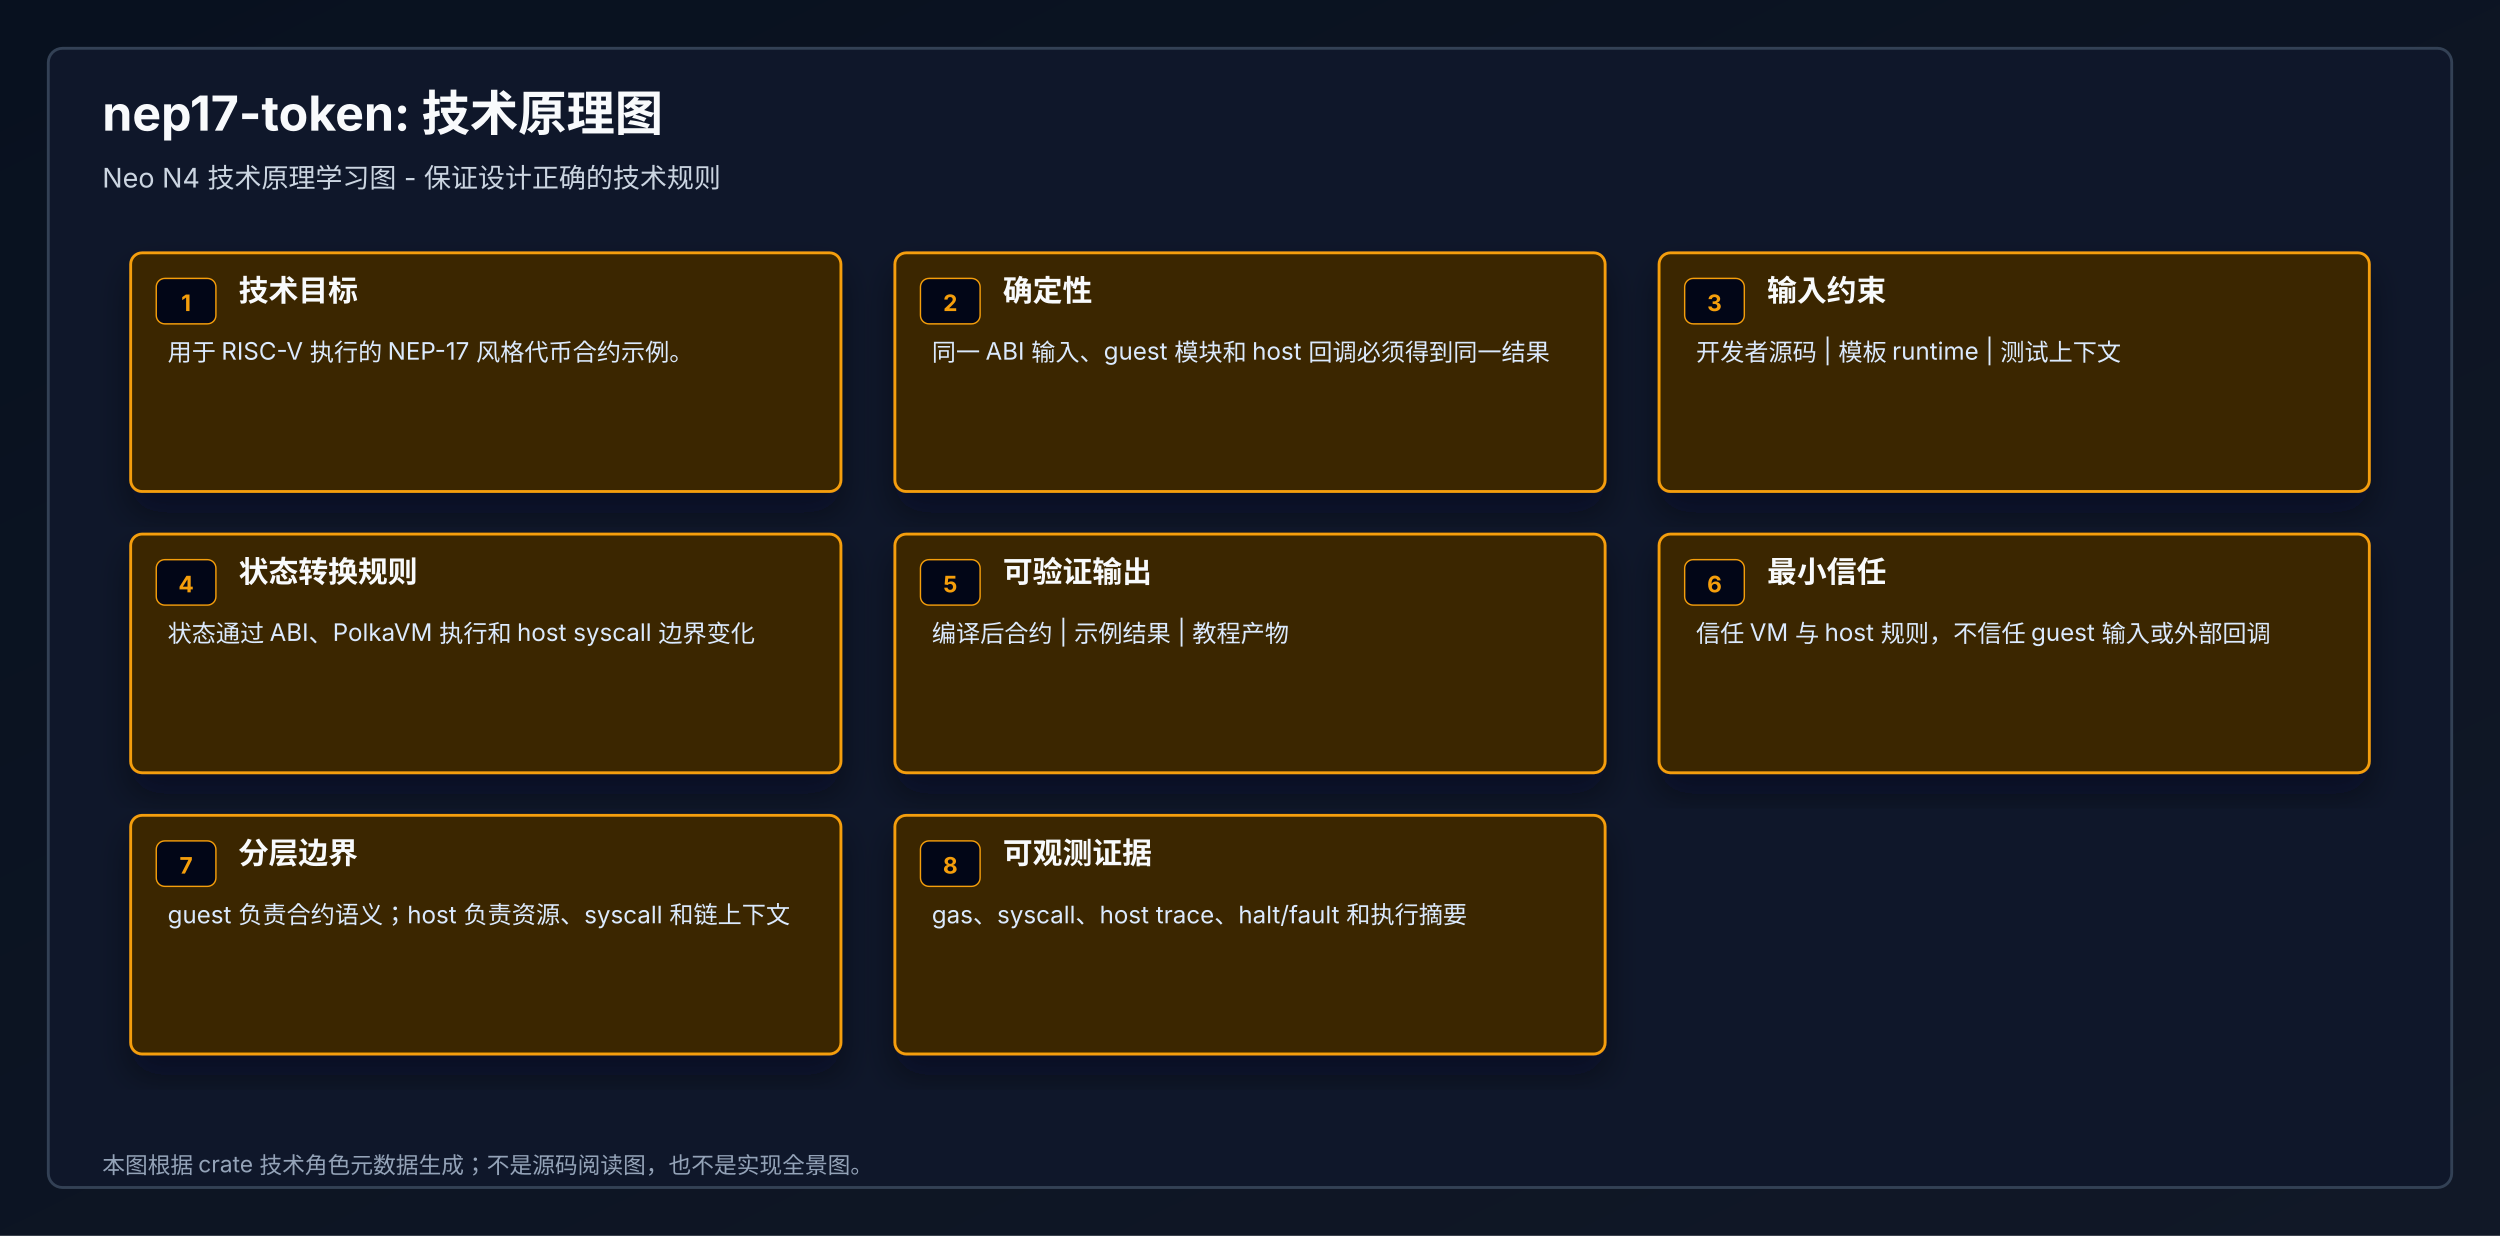
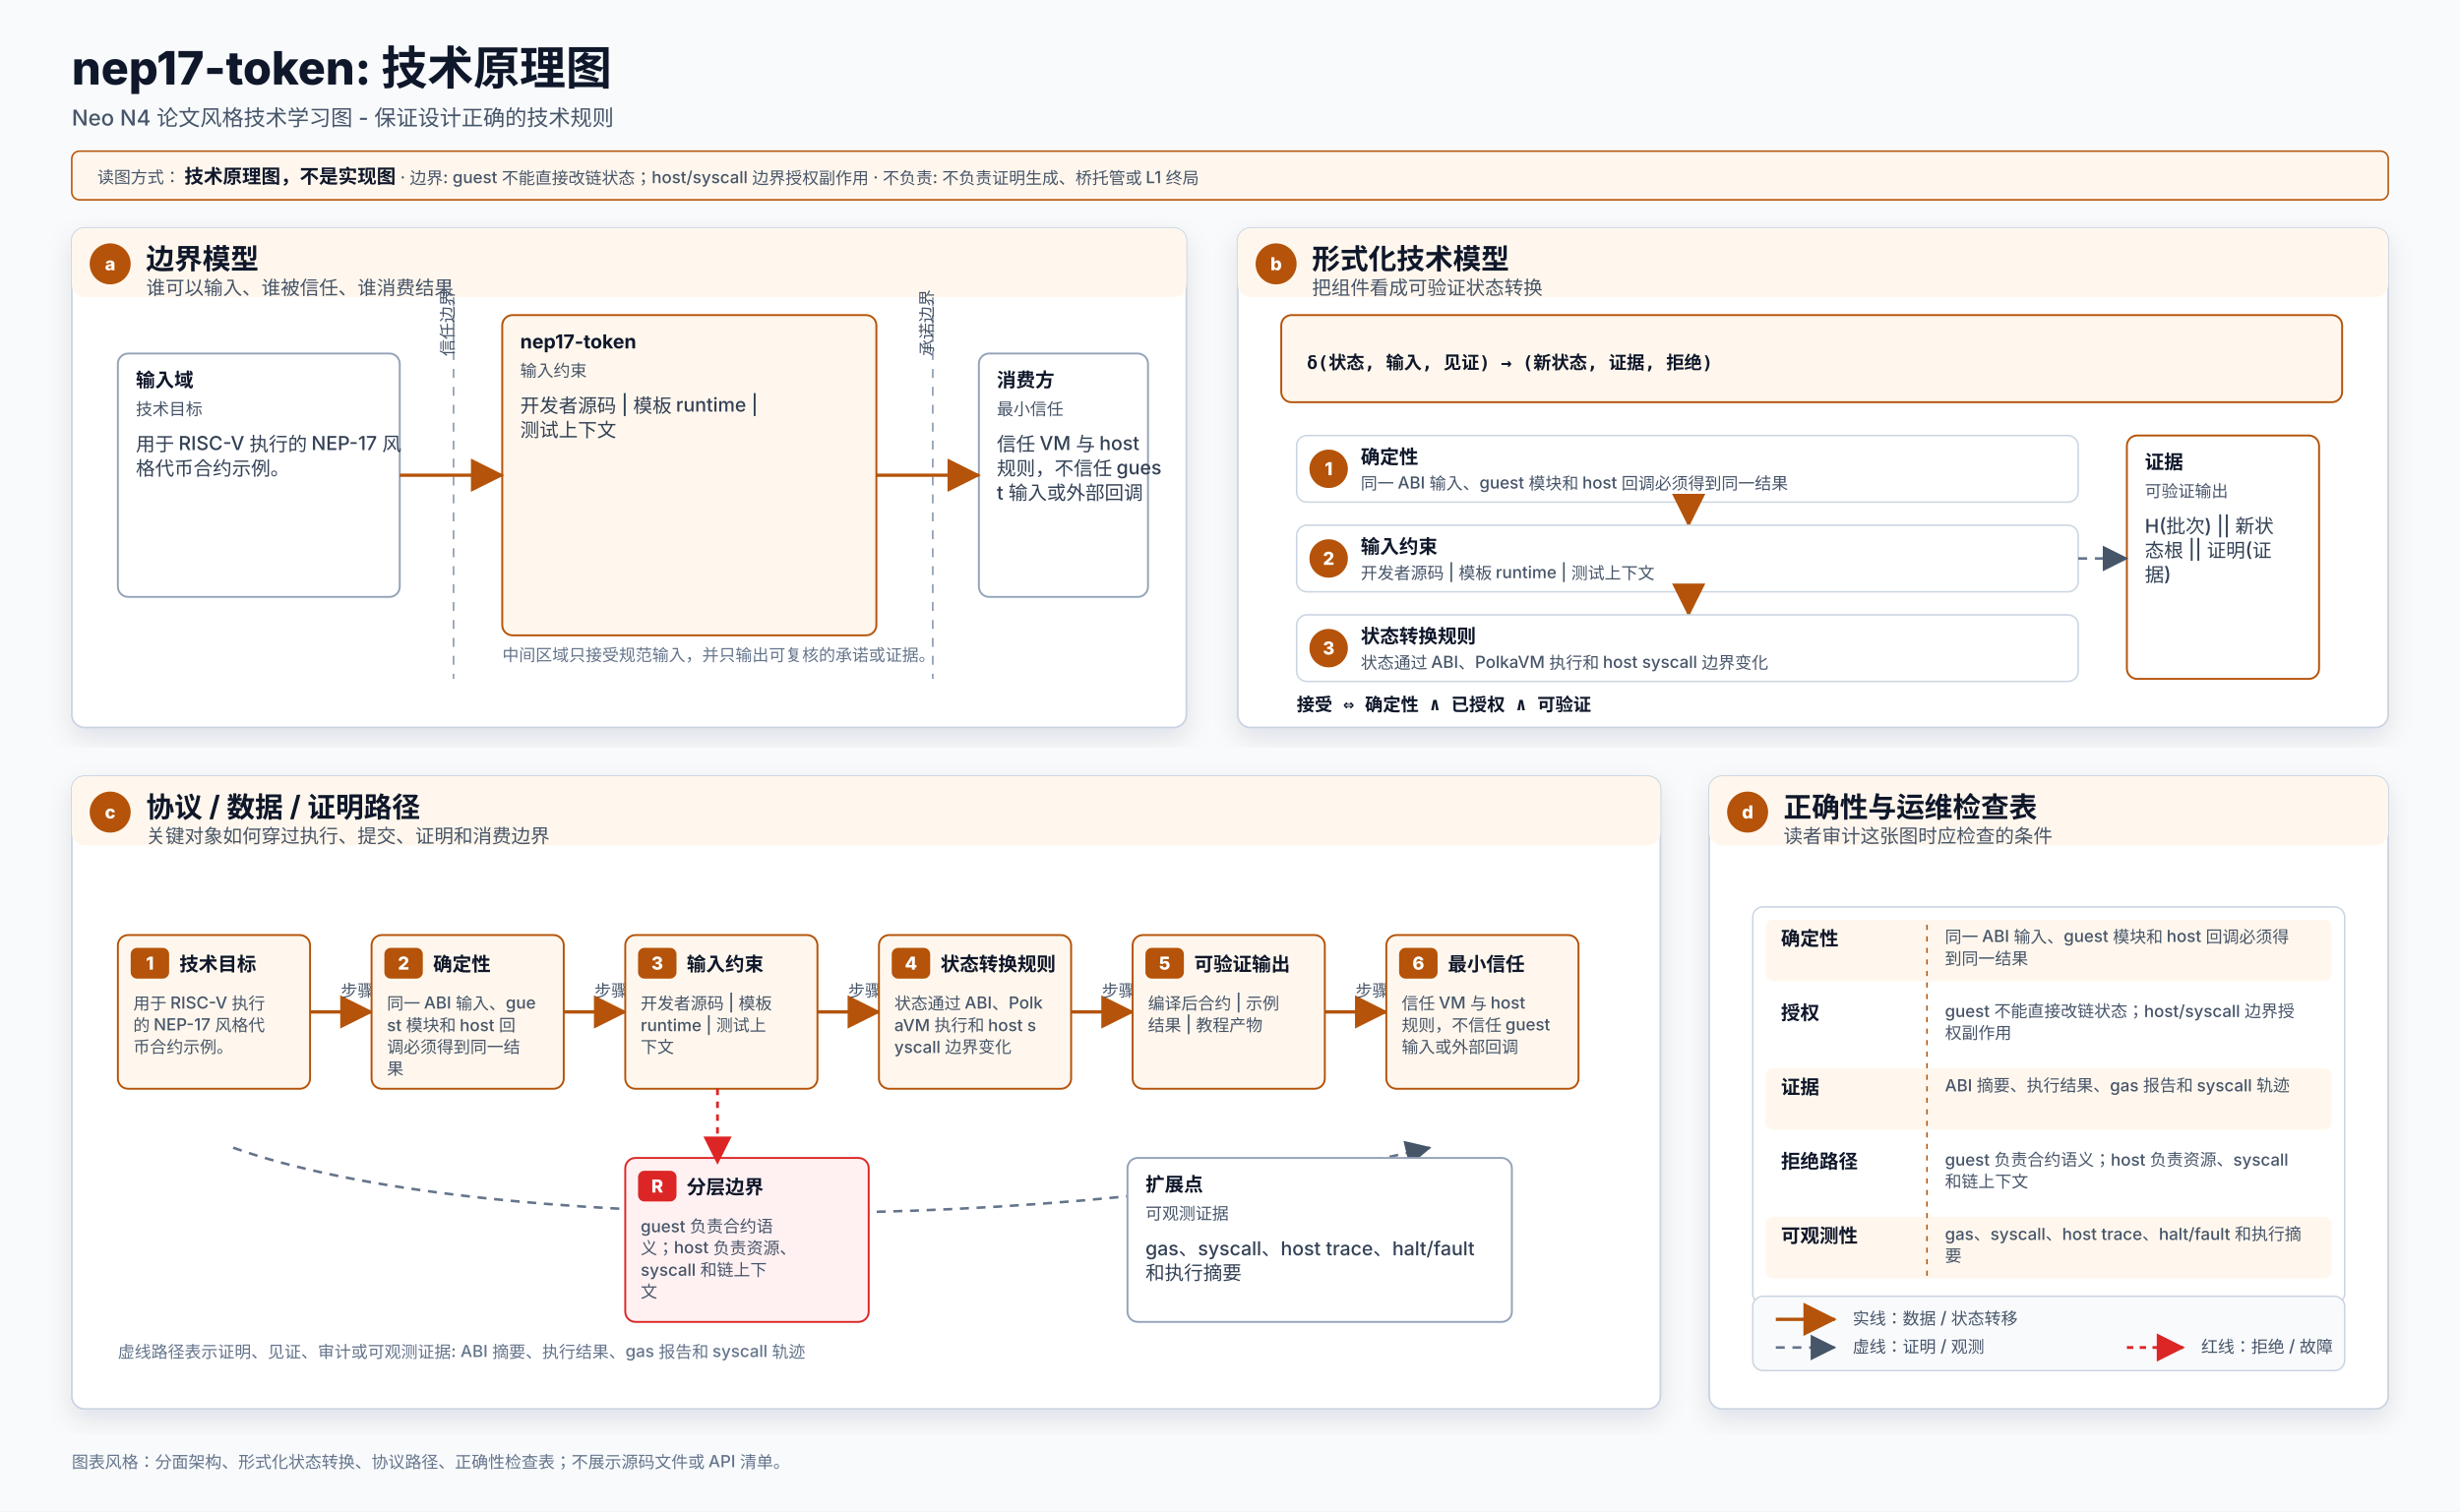
- <svg xmlns="http://www.w3.org/2000/svg" width="1760" height="870" viewBox="0 0 1760 870" role="img" aria-label="nep17-token 技术原理图">
+ <svg xmlns="http://www.w3.org/2000/svg" width="1920" height="1180" viewBox="0 0 1920 1180" role="img" aria-label="nep17-token 技术原理图">
  <defs>
-     <linearGradient id="bg" x1="0" y1="0" x2="1" y2="1">
-       <stop offset="0%" stop-color="#08111f" />
-       <stop offset="100%" stop-color="#111827" />
-     </linearGradient>
-     <filter id="shadow" x="-15%" y="-15%" width="130%" height="130%">
-       <feDropShadow dx="0" dy="14" stdDeviation="12" flood-color="#020617" flood-opacity="0.42" />
+     <marker id="arrow" viewBox="0 0 10 10" refX="9.4" refY="5" markerWidth="10" markerHeight="10" orient="auto">
+       <path d="M0,0 L10,5 L0,10 Z" fill="#475569" />
+     </marker>
+     <marker id="arrowAccent" viewBox="0 0 10 10" refX="9.4" refY="5" markerWidth="10" markerHeight="10" orient="auto">
+       <path d="M0,0 L10,5 L0,10 Z" fill="#b45309" />
+     </marker>
+     <marker id="arrowFault" viewBox="0 0 10 10" refX="9.4" refY="5" markerWidth="10" markerHeight="10" orient="auto">
+       <path d="M0,0 L10,5 L0,10 Z" fill="#dc2626" />
+     </marker>
+     <filter id="paperShadow" x="-3%" y="-4%" width="106%" height="108%">
+       <feDropShadow dx="0" dy="8" stdDeviation="10" flood-color="#0f172a" flood-opacity="0.10" />
    </filter>
+     <style>
+ .bg{fill:#f8fafc}.panel{fill:#ffffff;stroke:#cbd5e1;stroke-width:1.5;filter:url(#paperShadow)}
+ .panelTitle{font:700 22px 'Inter','Segoe UI',Arial,sans-serif;fill:#0f172a}.panelSub{font:500 15px 'Inter','Segoe UI',Arial,sans-serif;fill:#475569}
+ .title{font:800 36px 'Inter','Segoe UI',Arial,sans-serif;fill:#0f172a}.subtitle{font:500 17px 'Inter','Segoe UI',Arial,sans-serif;fill:#475569}
+ .small{font:500 13px 'Inter','Segoe UI',Arial,sans-serif;fill:#475569}.body{font:500 15px 'Inter','Segoe UI',Arial,sans-serif;fill:#334155}
+ .bodyStrong{font:750 15px 'Inter','Segoe UI',Arial,sans-serif;fill:#0f172a}.mono{font:650 14px 'Cascadia Mono','SFMono-Regular',Consolas,monospace;fill:#0f172a}
+ .label{font:800 14px 'Inter','Segoe UI',Arial,sans-serif;fill:#ffffff}.caption{font:500 13px 'Inter','Segoe UI',Arial,sans-serif;fill:#64748b}
+ .arrow{stroke:#475569;stroke-width:2.2;fill:none;marker-end:url(#arrow)}.arrowAccent{stroke:#b45309;stroke-width:2.6;fill:none;marker-end:url(#arrowAccent)}.arrowDash{stroke:#64748b;stroke-width:2;fill:none;stroke-dasharray:7 6;marker-end:url(#arrow)}.arrowFault{stroke:#dc2626;stroke-width:2.2;fill:none;stroke-dasharray:5 5;marker-end:url(#arrowFault)}
+ </style>
  </defs>
-   <rect width="1760" height="100%" fill="url(#bg)" />
-   <rect x="34" y="34" width="1692" height="802" rx="10" fill="#0f172a" stroke="#334155" stroke-width="2" />
-   <text x="72" y="92" fill="#f8fafc" font-family="Inter,Segoe UI,Arial,sans-serif" font-size="34" font-weight="700">nep17-token: 技术原理图</text>
-   <text x="72" y="132" fill="#cbd5e1" font-family="Inter,Segoe UI,Arial,sans-serif" font-size="19">Neo N4 技术原理学习图 - 保证设计正确的技术规则</text>
-   <rect x="92" y="178" width="500" height="168" rx="8" fill="#3a2500" stroke="#f59e0b" stroke-width="2" filter="url(#shadow)" />
-   <rect x="110" y="196" width="42" height="32" rx="6" fill="#020617" stroke="#f59e0b" stroke-width="1" />
-   <text x="131" y="219" text-anchor="middle" fill="#f59e0b" font-family="Inter,Segoe UI,Arial,sans-serif" font-size="16" font-weight="700">1</text>
-   <text x="168" y="212" fill="#f8fafc" font-family="Inter,Segoe UI,Arial,sans-serif" font-size="21" font-weight="700">技术目标</text>
-   <text x="118" y="254" fill="#dbeafe" font-family="Inter,Segoe UI,Arial,sans-serif" font-size="17">用于 RISC-V 执行的 NEP-17 风格代币合约示例。</text>
-   <rect x="630" y="178" width="500" height="168" rx="8" fill="#3a2500" stroke="#f59e0b" stroke-width="2" filter="url(#shadow)" />
-   <rect x="648" y="196" width="42" height="32" rx="6" fill="#020617" stroke="#f59e0b" stroke-width="1" />
-   <text x="669" y="219" text-anchor="middle" fill="#f59e0b" font-family="Inter,Segoe UI,Arial,sans-serif" font-size="16" font-weight="700">2</text>
-   <text x="706" y="212" fill="#f8fafc" font-family="Inter,Segoe UI,Arial,sans-serif" font-size="21" font-weight="700">确定性</text>
-   <text x="656" y="254" fill="#dbeafe" font-family="Inter,Segoe UI,Arial,sans-serif" font-size="17">同一 ABI 输入、guest 模块和 host 回调必须得到同一结果</text>
-   <rect x="1168" y="178" width="500" height="168" rx="8" fill="#3a2500" stroke="#f59e0b" stroke-width="2" filter="url(#shadow)" />
-   <rect x="1186" y="196" width="42" height="32" rx="6" fill="#020617" stroke="#f59e0b" stroke-width="1" />
-   <text x="1207" y="219" text-anchor="middle" fill="#f59e0b" font-family="Inter,Segoe UI,Arial,sans-serif" font-size="16" font-weight="700">3</text>
-   <text x="1244" y="212" fill="#f8fafc" font-family="Inter,Segoe UI,Arial,sans-serif" font-size="21" font-weight="700">输入约束</text>
-   <text x="1194" y="254" fill="#dbeafe" font-family="Inter,Segoe UI,Arial,sans-serif" font-size="17">开发者源码 | 模板 runtime | 测试上下文</text>
-   <rect x="92" y="376" width="500" height="168" rx="8" fill="#3a2500" stroke="#f59e0b" stroke-width="2" filter="url(#shadow)" />
-   <rect x="110" y="394" width="42" height="32" rx="6" fill="#020617" stroke="#f59e0b" stroke-width="1" />
-   <text x="131" y="417" text-anchor="middle" fill="#f59e0b" font-family="Inter,Segoe UI,Arial,sans-serif" font-size="16" font-weight="700">4</text>
-   <text x="168" y="410" fill="#f8fafc" font-family="Inter,Segoe UI,Arial,sans-serif" font-size="21" font-weight="700">状态转换规则</text>
-   <text x="118" y="452" fill="#dbeafe" font-family="Inter,Segoe UI,Arial,sans-serif" font-size="17">状态通过 ABI、PolkaVM 执行和 host syscall 边界变化</text>
-   <rect x="630" y="376" width="500" height="168" rx="8" fill="#3a2500" stroke="#f59e0b" stroke-width="2" filter="url(#shadow)" />
-   <rect x="648" y="394" width="42" height="32" rx="6" fill="#020617" stroke="#f59e0b" stroke-width="1" />
-   <text x="669" y="417" text-anchor="middle" fill="#f59e0b" font-family="Inter,Segoe UI,Arial,sans-serif" font-size="16" font-weight="700">5</text>
-   <text x="706" y="410" fill="#f8fafc" font-family="Inter,Segoe UI,Arial,sans-serif" font-size="21" font-weight="700">可验证输出</text>
-   <text x="656" y="452" fill="#dbeafe" font-family="Inter,Segoe UI,Arial,sans-serif" font-size="17">编译后合约 | 示例结果 | 教程产物</text>
-   <rect x="1168" y="376" width="500" height="168" rx="8" fill="#3a2500" stroke="#f59e0b" stroke-width="2" filter="url(#shadow)" />
-   <rect x="1186" y="394" width="42" height="32" rx="6" fill="#020617" stroke="#f59e0b" stroke-width="1" />
-   <text x="1207" y="417" text-anchor="middle" fill="#f59e0b" font-family="Inter,Segoe UI,Arial,sans-serif" font-size="16" font-weight="700">6</text>
-   <text x="1244" y="410" fill="#f8fafc" font-family="Inter,Segoe UI,Arial,sans-serif" font-size="21" font-weight="700">最小信任</text>
-   <text x="1194" y="452" fill="#dbeafe" font-family="Inter,Segoe UI,Arial,sans-serif" font-size="17">信任 VM 与 host 规则，不信任 guest 输入或外部回调</text>
-   <rect x="92" y="574" width="500" height="168" rx="8" fill="#3a2500" stroke="#f59e0b" stroke-width="2" filter="url(#shadow)" />
-   <rect x="110" y="592" width="42" height="32" rx="6" fill="#020617" stroke="#f59e0b" stroke-width="1" />
-   <text x="131" y="615" text-anchor="middle" fill="#f59e0b" font-family="Inter,Segoe UI,Arial,sans-serif" font-size="16" font-weight="700">7</text>
-   <text x="168" y="608" fill="#f8fafc" font-family="Inter,Segoe UI,Arial,sans-serif" font-size="21" font-weight="700">分层边界</text>
-   <text x="118" y="650" fill="#dbeafe" font-family="Inter,Segoe UI,Arial,sans-serif" font-size="17">guest 负责合约语义；host 负责资源、syscall 和链上下文</text>
-   <rect x="630" y="574" width="500" height="168" rx="8" fill="#3a2500" stroke="#f59e0b" stroke-width="2" filter="url(#shadow)" />
-   <rect x="648" y="592" width="42" height="32" rx="6" fill="#020617" stroke="#f59e0b" stroke-width="1" />
-   <text x="669" y="615" text-anchor="middle" fill="#f59e0b" font-family="Inter,Segoe UI,Arial,sans-serif" font-size="16" font-weight="700">8</text>
-   <text x="706" y="608" fill="#f8fafc" font-family="Inter,Segoe UI,Arial,sans-serif" font-size="21" font-weight="700">可观测证据</text>
-   <text x="656" y="650" fill="#dbeafe" font-family="Inter,Segoe UI,Arial,sans-serif" font-size="17">gas、syscall、host trace、halt/fault 和执行摘要</text>
-   <text x="72" y="826" fill="#94a3b8" font-family="Inter,Segoe UI,Arial,sans-serif" font-size="16">本图根据 crate 技术角色元数据生成；不是源码阅读图，也不是实现全景图。</text>
+   <rect class="bg" width="1920" height="1180" />
+   <text x="56" y="66" class="title">nep17-token: 技术原理图</text>
+   <text x="56" y="98" class="subtitle">Neo N4 论文风格技术学习图 - 保证设计正确的技术规则</text>
+   <rect x="56" y="118" width="1808" height="38" rx="6" fill="#fff7ed" stroke="#b45309" stroke-width="1.2" />
+   <text x="76" y="143" class="small">读图方式： <tspan class="bodyStrong">技术原理图，不是实现图</tspan> · 边界: guest 不能直接改链状态；host/syscall 边界授权副作用 · 不负责: 不负责证明生成、桥托管或 L1 终局</text>
+   <rect x="56" y="178" width="870" height="390" rx="10" class="panel" />
+   <rect x="56" y="178" width="870" height="54" rx="10" fill="#fff7ed" stroke="#cbd5e1" stroke-width="0" />
+   <circle cx="86" cy="206" r="16" fill="#b45309" />
+   <text x="86" y="211" text-anchor="middle" class="label">a</text>
+   <text x="114" y="210" class="panelTitle">边界模型</text>
+   <text x="114" y="230" class="panelSub">谁可以输入、谁被信任、谁消费结果</text>
+   <rect x="966" y="178" width="898" height="390" rx="10" class="panel" />
+   <rect x="966" y="178" width="898" height="54" rx="10" fill="#fff7ed" stroke="#cbd5e1" stroke-width="0" />
+   <circle cx="996" cy="206" r="16" fill="#b45309" />
+   <text x="996" y="211" text-anchor="middle" class="label">b</text>
+   <text x="1024" y="210" class="panelTitle">形式化技术模型</text>
+   <text x="1024" y="230" class="panelSub">把组件看成可验证状态转换</text>
+   <rect x="56" y="606" width="1240" height="494" rx="10" class="panel" />
+   <rect x="56" y="606" width="1240" height="54" rx="10" fill="#fff7ed" stroke="#cbd5e1" stroke-width="0" />
+   <circle cx="86" cy="634" r="16" fill="#b45309" />
+   <text x="86" y="639" text-anchor="middle" class="label">c</text>
+   <text x="114" y="638" class="panelTitle">协议 / 数据 / 证明路径</text>
+   <text x="114" y="658" class="panelSub">关键对象如何穿过执行、提交、证明和消费边界</text>
+   <rect x="1334" y="606" width="530" height="494" rx="10" class="panel" />
+   <rect x="1334" y="606" width="530" height="54" rx="10" fill="#fff7ed" stroke="#cbd5e1" stroke-width="0" />
+   <circle cx="1364" cy="634" r="16" fill="#b45309" />
+   <text x="1364" y="639" text-anchor="middle" class="label">d</text>
+   <text x="1392" y="638" class="panelTitle">正确性与运维检查表</text>
+   <text x="1392" y="658" class="panelSub">读者审计这张图时应检查的条件</text>
+   <rect x="92" y="276" width="220" height="190" rx="8" fill="#ffffff" stroke="#94a3b8" stroke-width="1.5" />
+   <text x="106" y="302" class="bodyStrong">输入域</text>
+   <text x="106" y="324" class="small">技术目标</text>
+   <text x="106" y="352" class="body">用于 RISC-V 执行的 NEP-17 风</text>
+   <text x="106" y="371" class="body">格代币合约示例。</text>
+   <line x1="354" y1="232" x2="354" y2="530" stroke="#94a3b8" stroke-width="1.4" stroke-dasharray="7 7" />
+   <text x="354" y="252" class="small" text-anchor="middle" transform="rotate(-90 354 252)">信任边界</text>
+   <rect x="392" y="246" width="292" height="250" rx="8" fill="#fff7ed" stroke="#b45309" stroke-width="1.5" />
+   <text x="406" y="272" class="bodyStrong">nep17-token</text>
+   <text x="406" y="294" class="small">输入约束</text>
+   <text x="406" y="322" class="body">开发者源码 | 模板 runtime | </text>
+   <text x="406" y="341" class="body">测试上下文</text>
+   <line x1="728" y1="232" x2="728" y2="530" stroke="#94a3b8" stroke-width="1.4" stroke-dasharray="7 7" />
+   <text x="728" y="252" class="small" text-anchor="middle" transform="rotate(-90 728 252)">承诺边界</text>
+   <rect x="764" y="276" width="132" height="190" rx="8" fill="#ffffff" stroke="#94a3b8" stroke-width="1.5" />
+   <text x="778" y="302" class="bodyStrong">消费方</text>
+   <text x="778" y="324" class="small">最小信任</text>
+   <text x="778" y="352" class="body">信任 VM 与 host </text>
+   <text x="778" y="371" class="body">规则，不信任 gues</text>
+   <text x="778" y="390" class="body">t 输入或外部回调</text>
+   <path class="arrowAccent" d="M312 371 C338 371 358 371 392 371" />
+   <path class="arrowAccent" d="M684 371 C706 371 730 371 764 371" />
+   <text x="392" y="516" class="caption">中间区域只接受规范输入，并只输出可复核的承诺或证据。</text>
+   <rect x="1000" y="246" width="828" height="68" rx="8" fill="#fff7ed" stroke="#b45309" stroke-width="1.5" />
+   <text x="1020" y="288" class="mono">δ(状态, 输入, 见证) → (新状态, 证据, 拒绝)</text>
+   <rect x="1012" y="340" width="610" height="52" rx="8" fill="#ffffff" stroke="#cbd5e1" stroke-width="1.2" />
+   <circle cx="1037" cy="366" r="15" fill="#b45309" />
+   <text x="1037" y="371" text-anchor="middle" class="label">1</text>
+   <text x="1062" y="362" class="bodyStrong">确定性</text>
+   <text x="1062" y="382" class="small">同一 ABI 输入、guest 模块和 host 回调必须得到同一结果</text>
+   <path class="arrowAccent" d="M1318 392 L1318 410" />
+   <rect x="1012" y="410" width="610" height="52" rx="8" fill="#ffffff" stroke="#cbd5e1" stroke-width="1.2" />
+   <circle cx="1037" cy="436" r="15" fill="#b45309" />
+   <text x="1037" y="441" text-anchor="middle" class="label">2</text>
+   <text x="1062" y="432" class="bodyStrong">输入约束</text>
+   <text x="1062" y="452" class="small">开发者源码 | 模板 runtime | 测试上下文</text>
+   <path class="arrowAccent" d="M1318 462 L1318 480" />
+   <rect x="1012" y="480" width="610" height="52" rx="8" fill="#ffffff" stroke="#cbd5e1" stroke-width="1.2" />
+   <circle cx="1037" cy="506" r="15" fill="#b45309" />
+   <text x="1037" y="511" text-anchor="middle" class="label">3</text>
+   <text x="1062" y="502" class="bodyStrong">状态转换规则</text>
+   <text x="1062" y="522" class="small">状态通过 ABI、PolkaVM 执行和 host syscall 边界变化</text>
+   <rect x="1660" y="340" width="150" height="190" rx="8" fill="#ffffff" stroke="#b45309" stroke-width="1.5" />
+   <text x="1674" y="366" class="bodyStrong">证据</text>
+   <text x="1674" y="388" class="small">可验证输出</text>
+   <text x="1674" y="416" class="body">H(批次) || 新状</text>
+   <text x="1674" y="435" class="body">态根 || 证明(证</text>
+   <text x="1674" y="454" class="body">据)</text>
+   <path class="arrowDash" d="M1622 436 C1642 436 1648 436 1660 436" />
+   <text x="1012" y="555" class="mono">接受 ⇔ 确定性 ∧ 已授权 ∧ 可验证</text>
+   <rect x="92" y="730" width="150" height="120" rx="8" fill="#fff7ed" stroke="#b45309" stroke-width="1.5" />
+   <rect x="102" y="740" width="30" height="24" rx="5" fill="#b45309" />
+   <text x="117" y="757" text-anchor="middle" class="label">1</text>
+   <text x="140" y="758" class="bodyStrong">技术目标</text>
+   <text x="104" y="788" class="small">用于 RISC-V 执行</text>
+   <text x="104" y="805" class="small">的 NEP-17 风格代</text>
+   <text x="104" y="822" class="small">币合约示例。</text>
+   <path class="arrowAccent" d="M242 790 L290 790" />
+   <text x="266" y="778" class="small">步骤 1</text>
+   <rect x="290" y="730" width="150" height="120" rx="8" fill="#fff7ed" stroke="#b45309" stroke-width="1.5" />
+   <rect x="300" y="740" width="30" height="24" rx="5" fill="#b45309" />
+   <text x="315" y="757" text-anchor="middle" class="label">2</text>
+   <text x="338" y="758" class="bodyStrong">确定性</text>
+   <text x="302" y="788" class="small">同一 ABI 输入、gue</text>
+   <text x="302" y="805" class="small">st 模块和 host 回</text>
+   <text x="302" y="822" class="small">调必须得到同一结</text>
+   <text x="302" y="839" class="small">果</text>
+   <path class="arrowAccent" d="M440 790 L488 790" />
+   <text x="464" y="778" class="small">步骤 2</text>
+   <rect x="488" y="730" width="150" height="120" rx="8" fill="#fff7ed" stroke="#b45309" stroke-width="1.5" />
+   <rect x="498" y="740" width="30" height="24" rx="5" fill="#b45309" />
+   <text x="513" y="757" text-anchor="middle" class="label">3</text>
+   <text x="536" y="758" class="bodyStrong">输入约束</text>
+   <text x="500" y="788" class="small">开发者源码 | 模板</text>
+   <text x="500" y="805" class="small"> runtime | 测试上</text>
+   <text x="500" y="822" class="small">下文</text>
+   <path class="arrowAccent" d="M638 790 L686 790" />
+   <text x="662" y="778" class="small">步骤 3</text>
+   <rect x="686" y="730" width="150" height="120" rx="8" fill="#fff7ed" stroke="#b45309" stroke-width="1.5" />
+   <rect x="696" y="740" width="30" height="24" rx="5" fill="#b45309" />
+   <text x="711" y="757" text-anchor="middle" class="label">4</text>
+   <text x="734" y="758" class="bodyStrong">状态转换规则</text>
+   <text x="698" y="788" class="small">状态通过 ABI、Polk</text>
+   <text x="698" y="805" class="small">aVM 执行和 host s</text>
+   <text x="698" y="822" class="small">yscall 边界变化</text>
+   <path class="arrowAccent" d="M836 790 L884 790" />
+   <text x="860" y="778" class="small">步骤 4</text>
+   <rect x="884" y="730" width="150" height="120" rx="8" fill="#fff7ed" stroke="#b45309" stroke-width="1.5" />
+   <rect x="894" y="740" width="30" height="24" rx="5" fill="#b45309" />
+   <text x="909" y="757" text-anchor="middle" class="label">5</text>
+   <text x="932" y="758" class="bodyStrong">可验证输出</text>
+   <text x="896" y="788" class="small">编译后合约 | 示例</text>
+   <text x="896" y="805" class="small">结果 | 教程产物</text>
+   <path class="arrowAccent" d="M1034 790 L1082 790" />
+   <text x="1058" y="778" class="small">步骤 5</text>
+   <rect x="1082" y="730" width="150" height="120" rx="8" fill="#fff7ed" stroke="#b45309" stroke-width="1.5" />
+   <rect x="1092" y="740" width="30" height="24" rx="5" fill="#b45309" />
+   <text x="1107" y="757" text-anchor="middle" class="label">6</text>
+   <text x="1130" y="758" class="bodyStrong">最小信任</text>
+   <text x="1094" y="788" class="small">信任 VM 与 host </text>
+   <text x="1094" y="805" class="small">规则，不信任 guest</text>
+   <text x="1094" y="822" class="small"> 输入或外部回调</text>
+   <path class="arrowDash" d="M182 896 C372 964 832 964 1116 896" />
+   <rect x="488" y="904" width="190" height="128" rx="8" fill="#fff1f2" stroke="#dc2626" stroke-width="1.5" />
+   <rect x="498" y="914" width="30" height="24" rx="5" fill="#dc2626" />
+   <text x="513" y="931" text-anchor="middle" class="label">R</text>
+   <text x="536" y="932" class="bodyStrong">分层边界</text>
+   <text x="500" y="962" class="small">guest 负责合约语</text>
+   <text x="500" y="979" class="small">义；host 负责资源、</text>
+   <text x="500" y="996" class="small">syscall 和链上下</text>
+   <text x="500" y="1013" class="small">文</text>
+   <path class="arrowFault" d="M560 850 L560 908" />
+   <rect x="880" y="904" width="300" height="128" rx="8" fill="#ffffff" stroke="#94a3b8" stroke-width="1.5" />
+   <text x="894" y="930" class="bodyStrong">扩展点</text>
+   <text x="894" y="952" class="small">可观测证据</text>
+   <text x="894" y="980" class="body">gas、syscall、host trace、halt/fault </text>
+   <text x="894" y="999" class="body">和执行摘要</text>
+   <text x="92" y="1060" class="caption">虚线路径表示证明、见证、审计或可观测证据: ABI 摘要、执行结果、gas 报告和 syscall 轨迹</text>
+   <rect x="1368" y="708" width="462" height="310" rx="8" fill="#ffffff" stroke="#cbd5e1" stroke-width="1.2" />
+   <rect x="1378" y="718" width="442" height="48" rx="6" fill="#fff7ed" />
+   <text x="1390" y="738" class="bodyStrong">确定性</text>
+   <text x="1518" y="736" class="small">同一 ABI 输入、guest 模块和 host 回调必须得</text>
+   <text x="1518" y="753" class="small">到同一结果</text>
+   <rect x="1378" y="776" width="442" height="48" rx="6" fill="#ffffff" />
+   <text x="1390" y="796" class="bodyStrong">授权</text>
+   <text x="1518" y="794" class="small">guest 不能直接改链状态；host/syscall 边界授</text>
+   <text x="1518" y="811" class="small">权副作用</text>
+   <rect x="1378" y="834" width="442" height="48" rx="6" fill="#fff7ed" />
+   <text x="1390" y="854" class="bodyStrong">证据</text>
+   <text x="1518" y="852" class="small">ABI 摘要、执行结果、gas 报告和 syscall 轨迹</text>
+   <rect x="1378" y="892" width="442" height="48" rx="6" fill="#ffffff" />
+   <text x="1390" y="912" class="bodyStrong">拒绝路径</text>
+   <text x="1518" y="910" class="small">guest 负责合约语义；host 负责资源、syscall </text>
+   <text x="1518" y="927" class="small">和链上下文</text>
+   <rect x="1378" y="950" width="442" height="48" rx="6" fill="#fff7ed" />
+   <text x="1390" y="970" class="bodyStrong">可观测性</text>
+   <text x="1518" y="968" class="small">gas、syscall、host trace、halt/fault 和执行摘</text>
+   <text x="1518" y="985" class="small">要</text>
+   <line x1="1504" y1="722" x2="1504" y2="998" stroke="#b45309" stroke-width="1.2" stroke-dasharray="4 5" />
+   <rect x="1368" y="1012" width="462" height="58" rx="8" fill="#f8fafc" stroke="#cbd5e1" stroke-width="1.2" />
+   <line x1="1386" y1="1030" x2="1432" y2="1030" stroke="#b45309" stroke-width="2.6" marker-end="url(#arrowAccent)" />
+   <text x="1446" y="1034" class="small">实线：数据 / 状态转移</text>
+   <line x1="1386" y1="1052" x2="1432" y2="1052" stroke="#64748b" stroke-width="2" stroke-dasharray="7 6" marker-end="url(#arrow)" />
+   <text x="1446" y="1056" class="small">虚线：证明 / 观测</text>
+   <line x1="1660" y1="1052" x2="1704" y2="1052" stroke="#dc2626" stroke-width="2.2" stroke-dasharray="5 5" marker-end="url(#arrowFault)" />
+   <text x="1718" y="1056" class="small">红线：拒绝 / 故障</text>
+   <text x="56" y="1146" class="caption">图表风格：分面架构、形式化状态转换、协议路径、正确性检查表；不展示源码文件或 API 清单。</text>
</svg>
